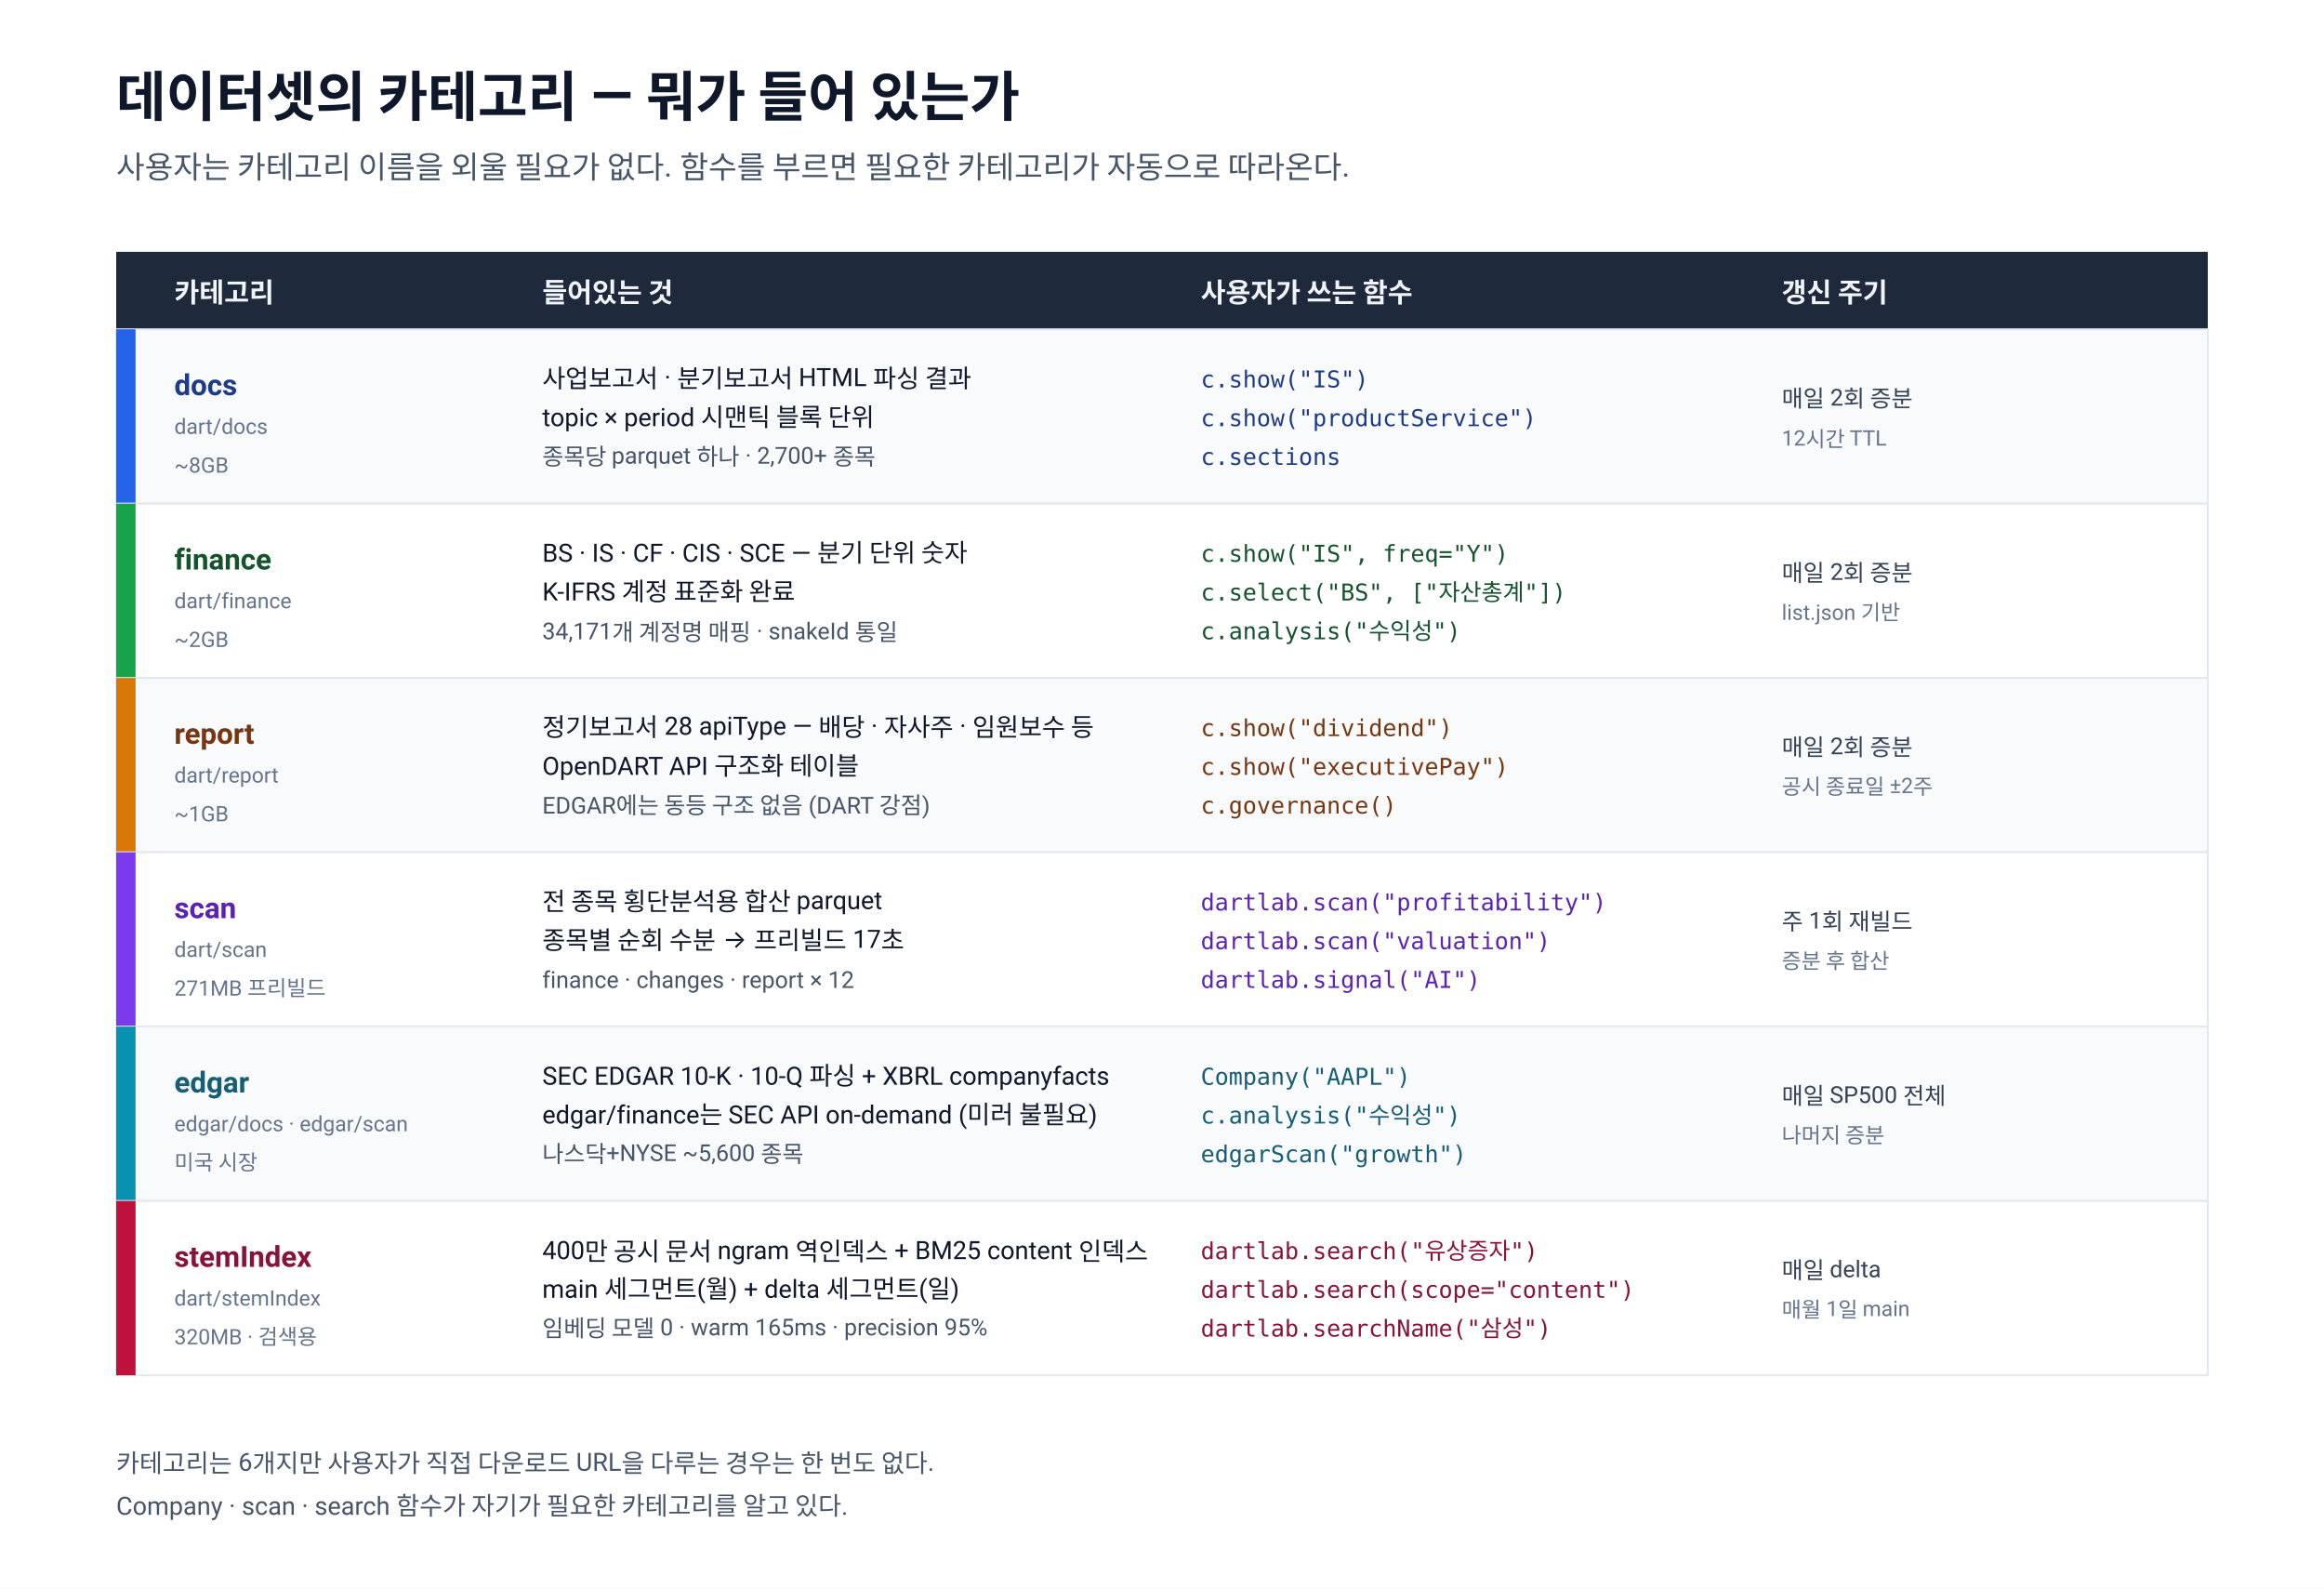
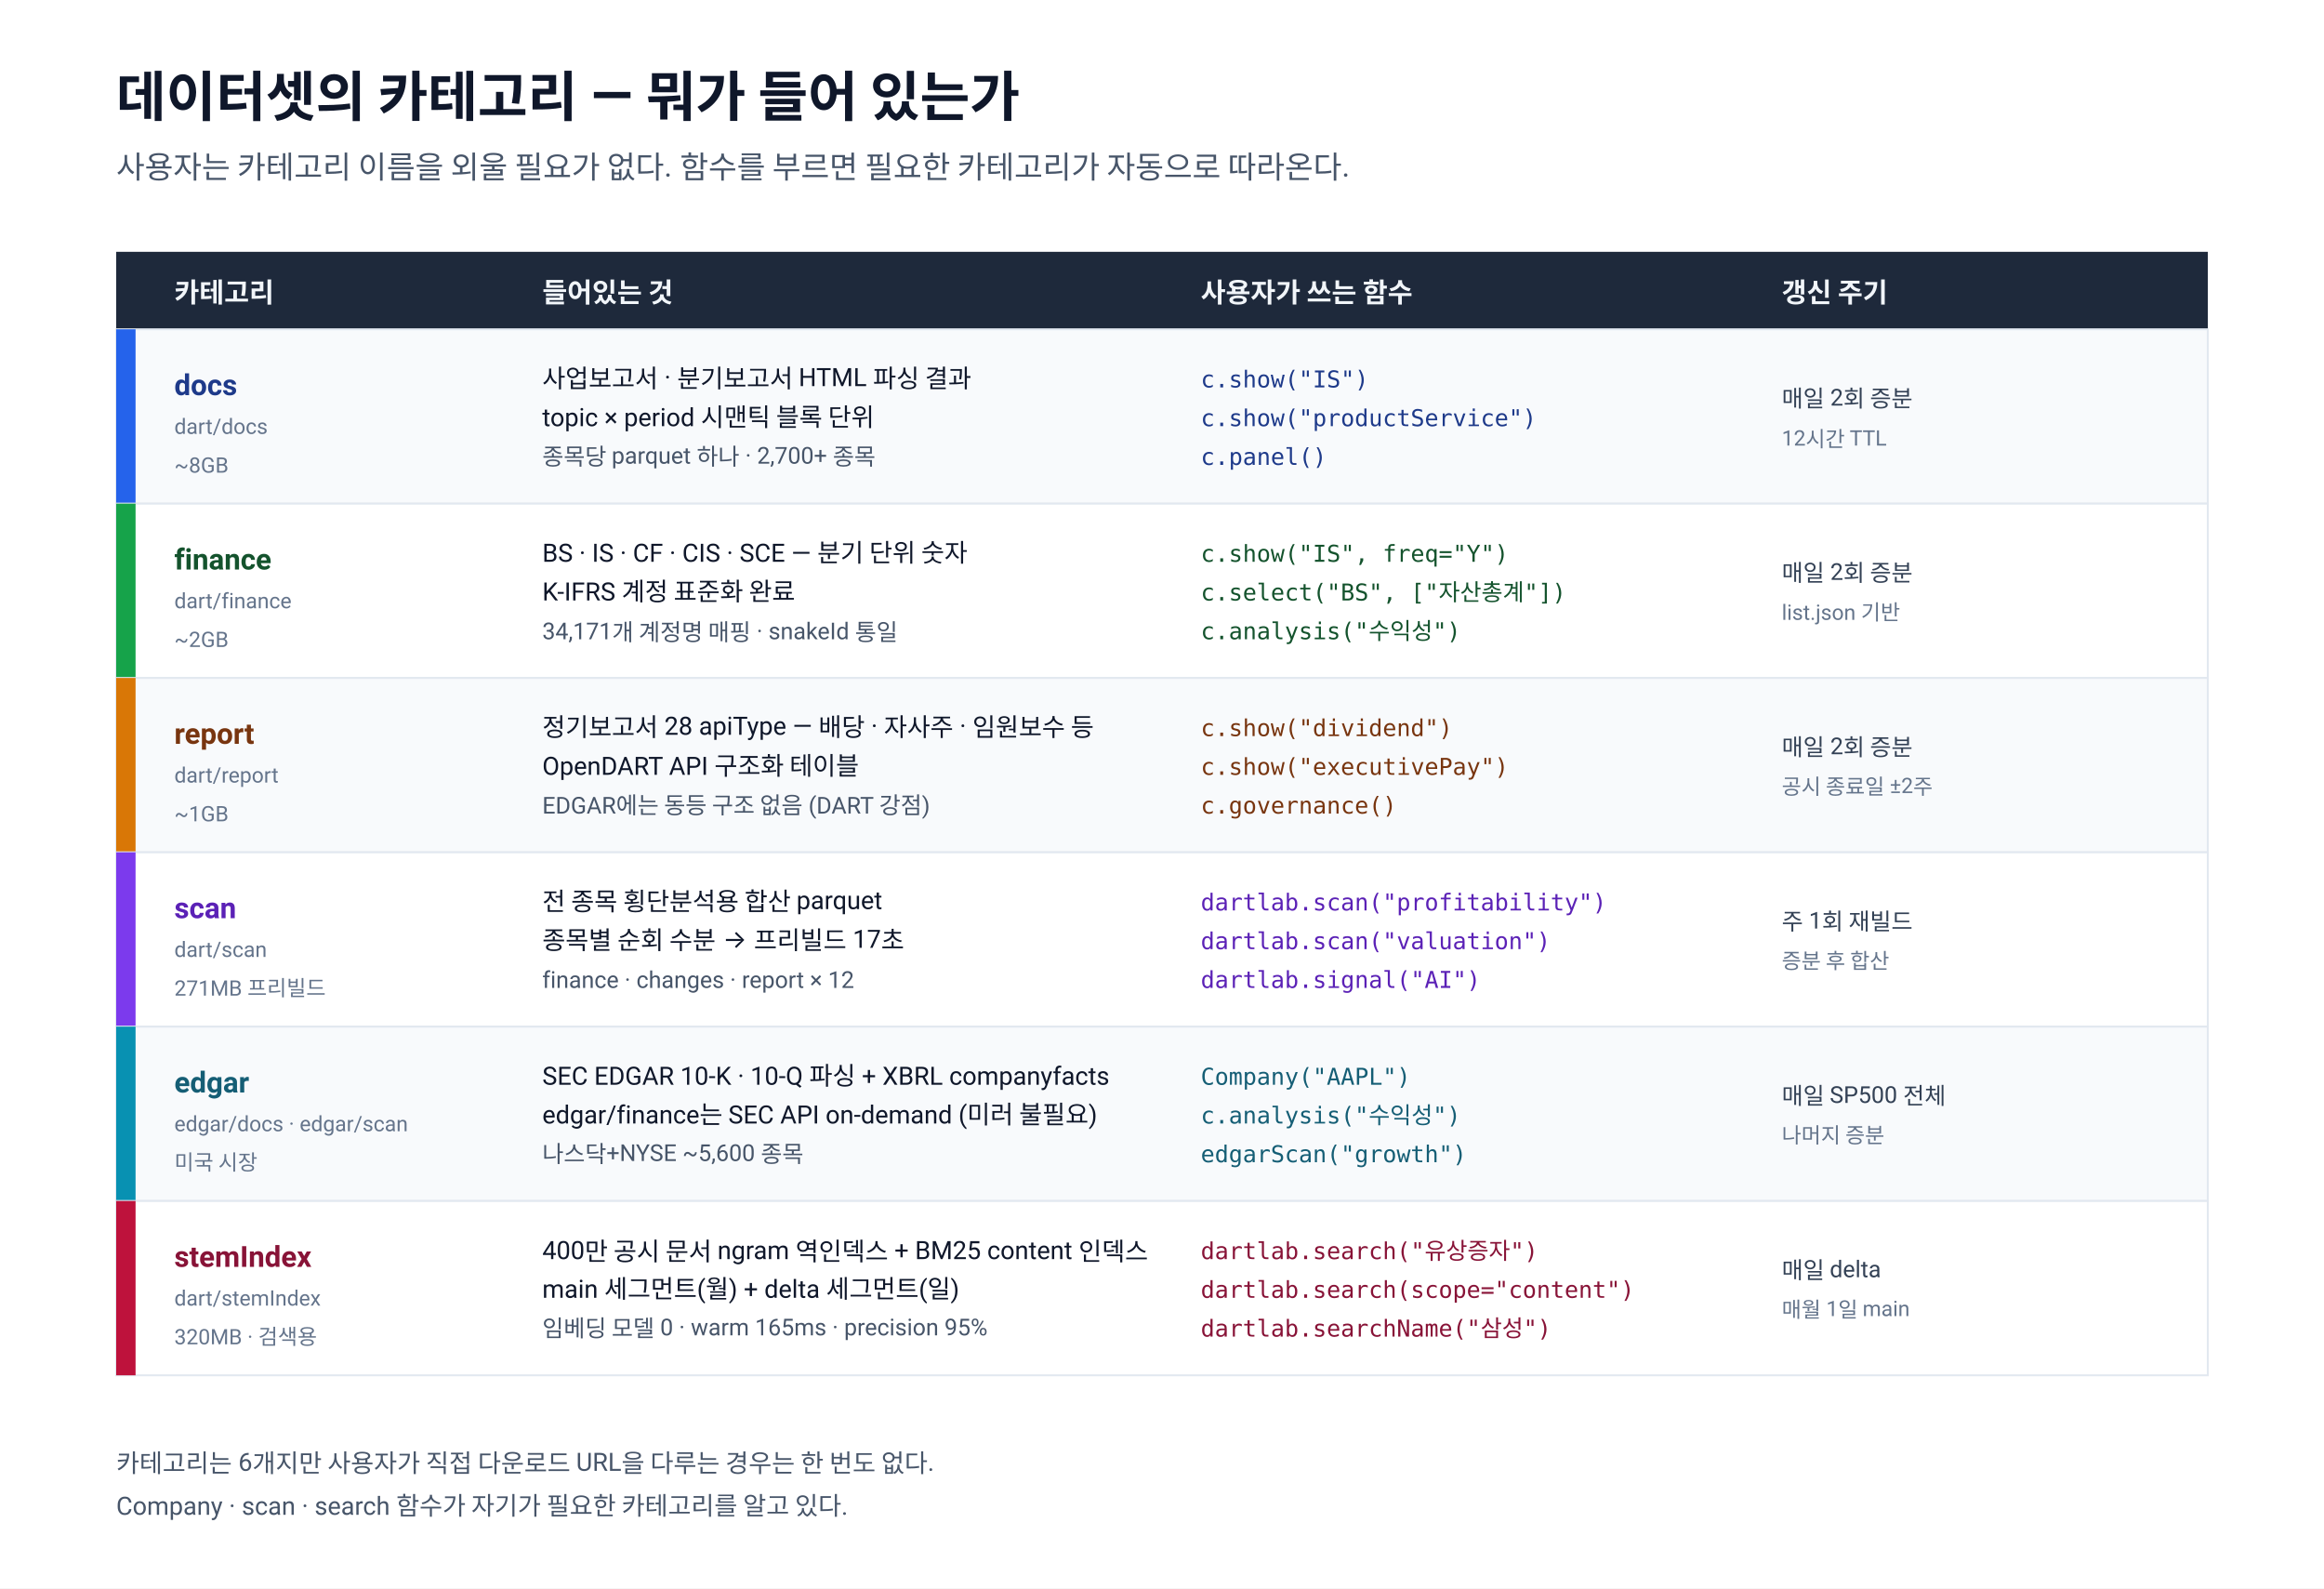
<svg xmlns="http://www.w3.org/2000/svg" viewBox="0 0 1200 820" font-family="-apple-system, 'Segoe UI', Roboto, sans-serif">
  <rect width="1200" height="820" fill="#ffffff" />
  <text x="60" y="60" font-size="28" font-weight="700" fill="#0f172a">데이터셋의 카테고리 — 뭐가 들어 있는가</text>
  <text x="60" y="92" font-size="16" fill="#475569">사용자는 카테고리 이름을 외울 필요가 없다. 함수를 부르면 필요한 카테고리가 자동으로 따라온다.</text>
  <rect x="60" y="130" width="1080" height="40" fill="#1e293b" />
  <text x="90" y="156" font-size="14" font-weight="700" fill="#f1f5f9">카테고리</text>
  <text x="280" y="156" font-size="14" font-weight="700" fill="#f1f5f9">들어있는 것</text>
  <text x="620" y="156" font-size="14" font-weight="700" fill="#f1f5f9">사용자가 쓰는 함수</text>
  <text x="920" y="156" font-size="14" font-weight="700" fill="#f1f5f9">갱신 주기</text>
  <rect x="60" y="170" width="1080" height="90" fill="#f8fafc" stroke="#e2e8f0" />
  <rect x="60" y="170" width="10" height="90" fill="#2563eb" />
  <text x="90" y="204" font-size="15" font-weight="700" fill="#1e3a8a">docs</text>
  <text x="90" y="224" font-size="11" fill="#64748b">dart/docs</text>
  <text x="90" y="244" font-size="11" fill="#64748b">~8GB</text>
  <text x="280" y="200" font-size="13" fill="#0f172a">사업보고서 · 분기보고서 HTML 파싱 결과</text>
  <text x="280" y="220" font-size="13" fill="#0f172a">topic × period 시맨틱 블록 단위</text>
  <text x="280" y="240" font-size="12" fill="#475569">종목당 parquet 하나 · 2,700+ 종목</text>
  <text x="620" y="200" font-size="12" font-family="monospace" fill="#1e3a8a">c.show("IS")</text>
  <text x="620" y="220" font-size="12" font-family="monospace" fill="#1e3a8a">c.show("productService")</text>
-   <text x="620" y="240" font-size="12" font-family="monospace" fill="#1e3a8a">c.sections</text>
+   <text x="620" y="240" font-size="12" font-family="monospace" fill="#1e3a8a">c.panel()</text>
  <text x="920" y="210" font-size="12" fill="#334155">매일 2회 증분</text>
  <text x="920" y="230" font-size="11" fill="#64748b">12시간 TTL</text>
  <rect x="60" y="260" width="1080" height="90" fill="#ffffff" stroke="#e2e8f0" />
  <rect x="60" y="260" width="10" height="90" fill="#16a34a" />
  <text x="90" y="294" font-size="15" font-weight="700" fill="#14532d">finance</text>
  <text x="90" y="314" font-size="11" fill="#64748b">dart/finance</text>
  <text x="90" y="334" font-size="11" fill="#64748b">~2GB</text>
  <text x="280" y="290" font-size="13" fill="#0f172a">BS · IS · CF · CIS · SCE — 분기 단위 숫자</text>
  <text x="280" y="310" font-size="13" fill="#0f172a">K-IFRS 계정 표준화 완료</text>
  <text x="280" y="330" font-size="12" fill="#475569">34,171개 계정명 매핑 · snakeId 통일</text>
  <text x="620" y="290" font-size="12" font-family="monospace" fill="#14532d">c.show("IS", freq="Y")</text>
  <text x="620" y="310" font-size="12" font-family="monospace" fill="#14532d">c.select("BS", ["자산총계"])</text>
  <text x="620" y="330" font-size="12" font-family="monospace" fill="#14532d">c.analysis("수익성")</text>
  <text x="920" y="300" font-size="12" fill="#334155">매일 2회 증분</text>
  <text x="920" y="320" font-size="11" fill="#64748b">list.json 기반</text>
  <rect x="60" y="350" width="1080" height="90" fill="#f8fafc" stroke="#e2e8f0" />
  <rect x="60" y="350" width="10" height="90" fill="#d97706" />
  <text x="90" y="384" font-size="15" font-weight="700" fill="#78350f">report</text>
  <text x="90" y="404" font-size="11" fill="#64748b">dart/report</text>
  <text x="90" y="424" font-size="11" fill="#64748b">~1GB</text>
  <text x="280" y="380" font-size="13" fill="#0f172a">정기보고서 28 apiType — 배당 · 자사주 · 임원보수 등</text>
  <text x="280" y="400" font-size="13" fill="#0f172a">OpenDART API 구조화 테이블</text>
  <text x="280" y="420" font-size="12" fill="#475569">EDGAR에는 동등 구조 없음 (DART 강점)</text>
  <text x="620" y="380" font-size="12" font-family="monospace" fill="#78350f">c.show("dividend")</text>
  <text x="620" y="400" font-size="12" font-family="monospace" fill="#78350f">c.show("executivePay")</text>
  <text x="620" y="420" font-size="12" font-family="monospace" fill="#78350f">c.governance()</text>
  <text x="920" y="390" font-size="12" fill="#334155">매일 2회 증분</text>
  <text x="920" y="410" font-size="11" fill="#64748b">공시 종료일 ±2주</text>
  <rect x="60" y="440" width="1080" height="90" fill="#ffffff" stroke="#e2e8f0" />
  <rect x="60" y="440" width="10" height="90" fill="#7c3aed" />
  <text x="90" y="474" font-size="15" font-weight="700" fill="#5b21b6">scan</text>
  <text x="90" y="494" font-size="11" fill="#64748b">dart/scan</text>
  <text x="90" y="514" font-size="11" fill="#64748b">271MB 프리빌드</text>
  <text x="280" y="470" font-size="13" fill="#0f172a">전 종목 횡단분석용 합산 parquet</text>
  <text x="280" y="490" font-size="13" fill="#0f172a">종목별 순회 수분 → 프리빌드 17초</text>
  <text x="280" y="510" font-size="12" fill="#475569">finance · changes · report × 12</text>
  <text x="620" y="470" font-size="12" font-family="monospace" fill="#5b21b6">dartlab.scan("profitability")</text>
  <text x="620" y="490" font-size="12" font-family="monospace" fill="#5b21b6">dartlab.scan("valuation")</text>
  <text x="620" y="510" font-size="12" font-family="monospace" fill="#5b21b6">dartlab.signal("AI")</text>
  <text x="920" y="480" font-size="12" fill="#334155">주 1회 재빌드</text>
  <text x="920" y="500" font-size="11" fill="#64748b">증분 후 합산</text>
  <rect x="60" y="530" width="1080" height="90" fill="#f8fafc" stroke="#e2e8f0" />
  <rect x="60" y="530" width="10" height="90" fill="#0891b2" />
  <text x="90" y="564" font-size="15" font-weight="700" fill="#155e75">edgar</text>
  <text x="90" y="584" font-size="11" fill="#64748b">edgar/docs · edgar/scan</text>
  <text x="90" y="604" font-size="11" fill="#64748b">미국 시장</text>
  <text x="280" y="560" font-size="13" fill="#0f172a">SEC EDGAR 10-K · 10-Q 파싱 + XBRL companyfacts</text>
  <text x="280" y="580" font-size="13" fill="#0f172a">edgar/finance는 SEC API on-demand (미러 불필요)</text>
  <text x="280" y="600" font-size="12" fill="#475569">나스닥+NYSE ~5,600 종목</text>
  <text x="620" y="560" font-size="12" font-family="monospace" fill="#155e75">Company("AAPL")</text>
  <text x="620" y="580" font-size="12" font-family="monospace" fill="#155e75">c.analysis("수익성")</text>
  <text x="620" y="600" font-size="12" font-family="monospace" fill="#155e75">edgarScan("growth")</text>
  <text x="920" y="570" font-size="12" fill="#334155">매일 SP500 전체</text>
  <text x="920" y="590" font-size="11" fill="#64748b">나머지 증분</text>
  <rect x="60" y="620" width="1080" height="90" fill="#ffffff" stroke="#e2e8f0" />
  <rect x="60" y="620" width="10" height="90" fill="#be123c" />
  <text x="90" y="654" font-size="15" font-weight="700" fill="#881337">stemIndex</text>
  <text x="90" y="674" font-size="11" fill="#64748b">dart/stemIndex</text>
  <text x="90" y="694" font-size="11" fill="#64748b">320MB · 검색용</text>
  <text x="280" y="650" font-size="13" fill="#0f172a">400만 공시 문서 ngram 역인덱스 + BM25 content 인덱스</text>
  <text x="280" y="670" font-size="13" fill="#0f172a">main 세그먼트(월) + delta 세그먼트(일)</text>
  <text x="280" y="690" font-size="12" fill="#475569">임베딩 모델 0 · warm 165ms · precision 95%</text>
  <text x="620" y="650" font-size="12" font-family="monospace" fill="#881337">dartlab.search("유상증자")</text>
  <text x="620" y="670" font-size="12" font-family="monospace" fill="#881337">dartlab.search(scope="content")</text>
  <text x="620" y="690" font-size="12" font-family="monospace" fill="#881337">dartlab.searchName("삼성")</text>
  <text x="920" y="660" font-size="12" fill="#334155">매일 delta</text>
  <text x="920" y="680" font-size="11" fill="#64748b">매월 1일 main</text>
  <text x="60" y="760" font-size="13" fill="#475569">카테고리는 6개지만 사용자가 직접 다운로드 URL을 다루는 경우는 한 번도 없다.</text>
  <text x="60" y="782" font-size="13" fill="#475569">Company · scan · search 함수가 자기가 필요한 카테고리를 알고 있다.</text>
</svg>
